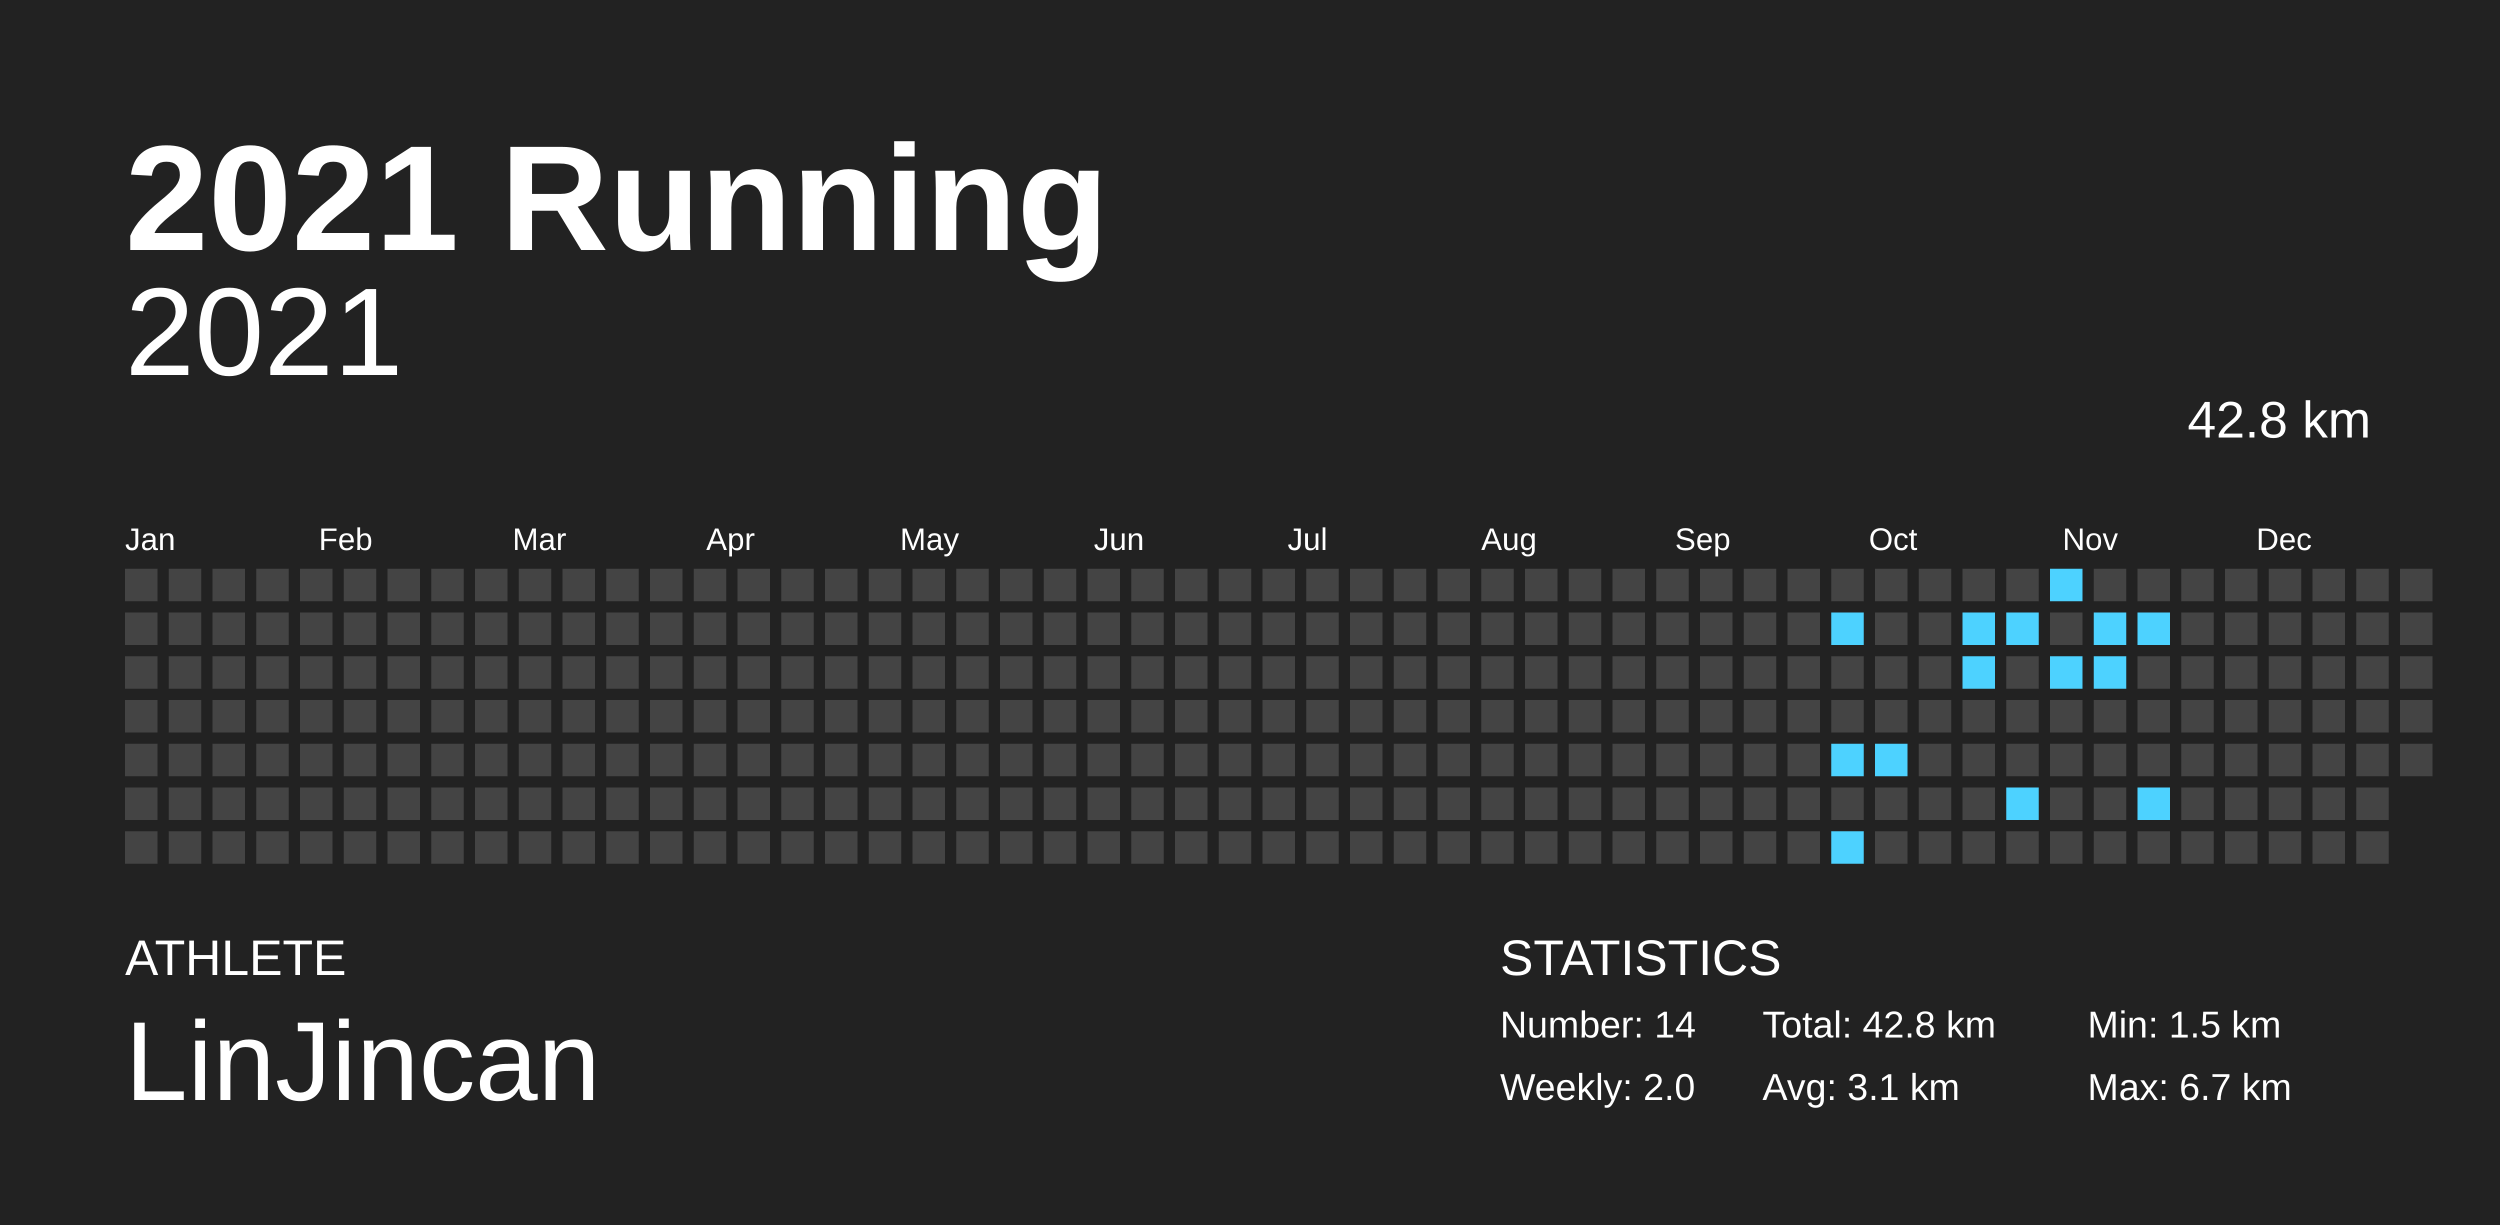
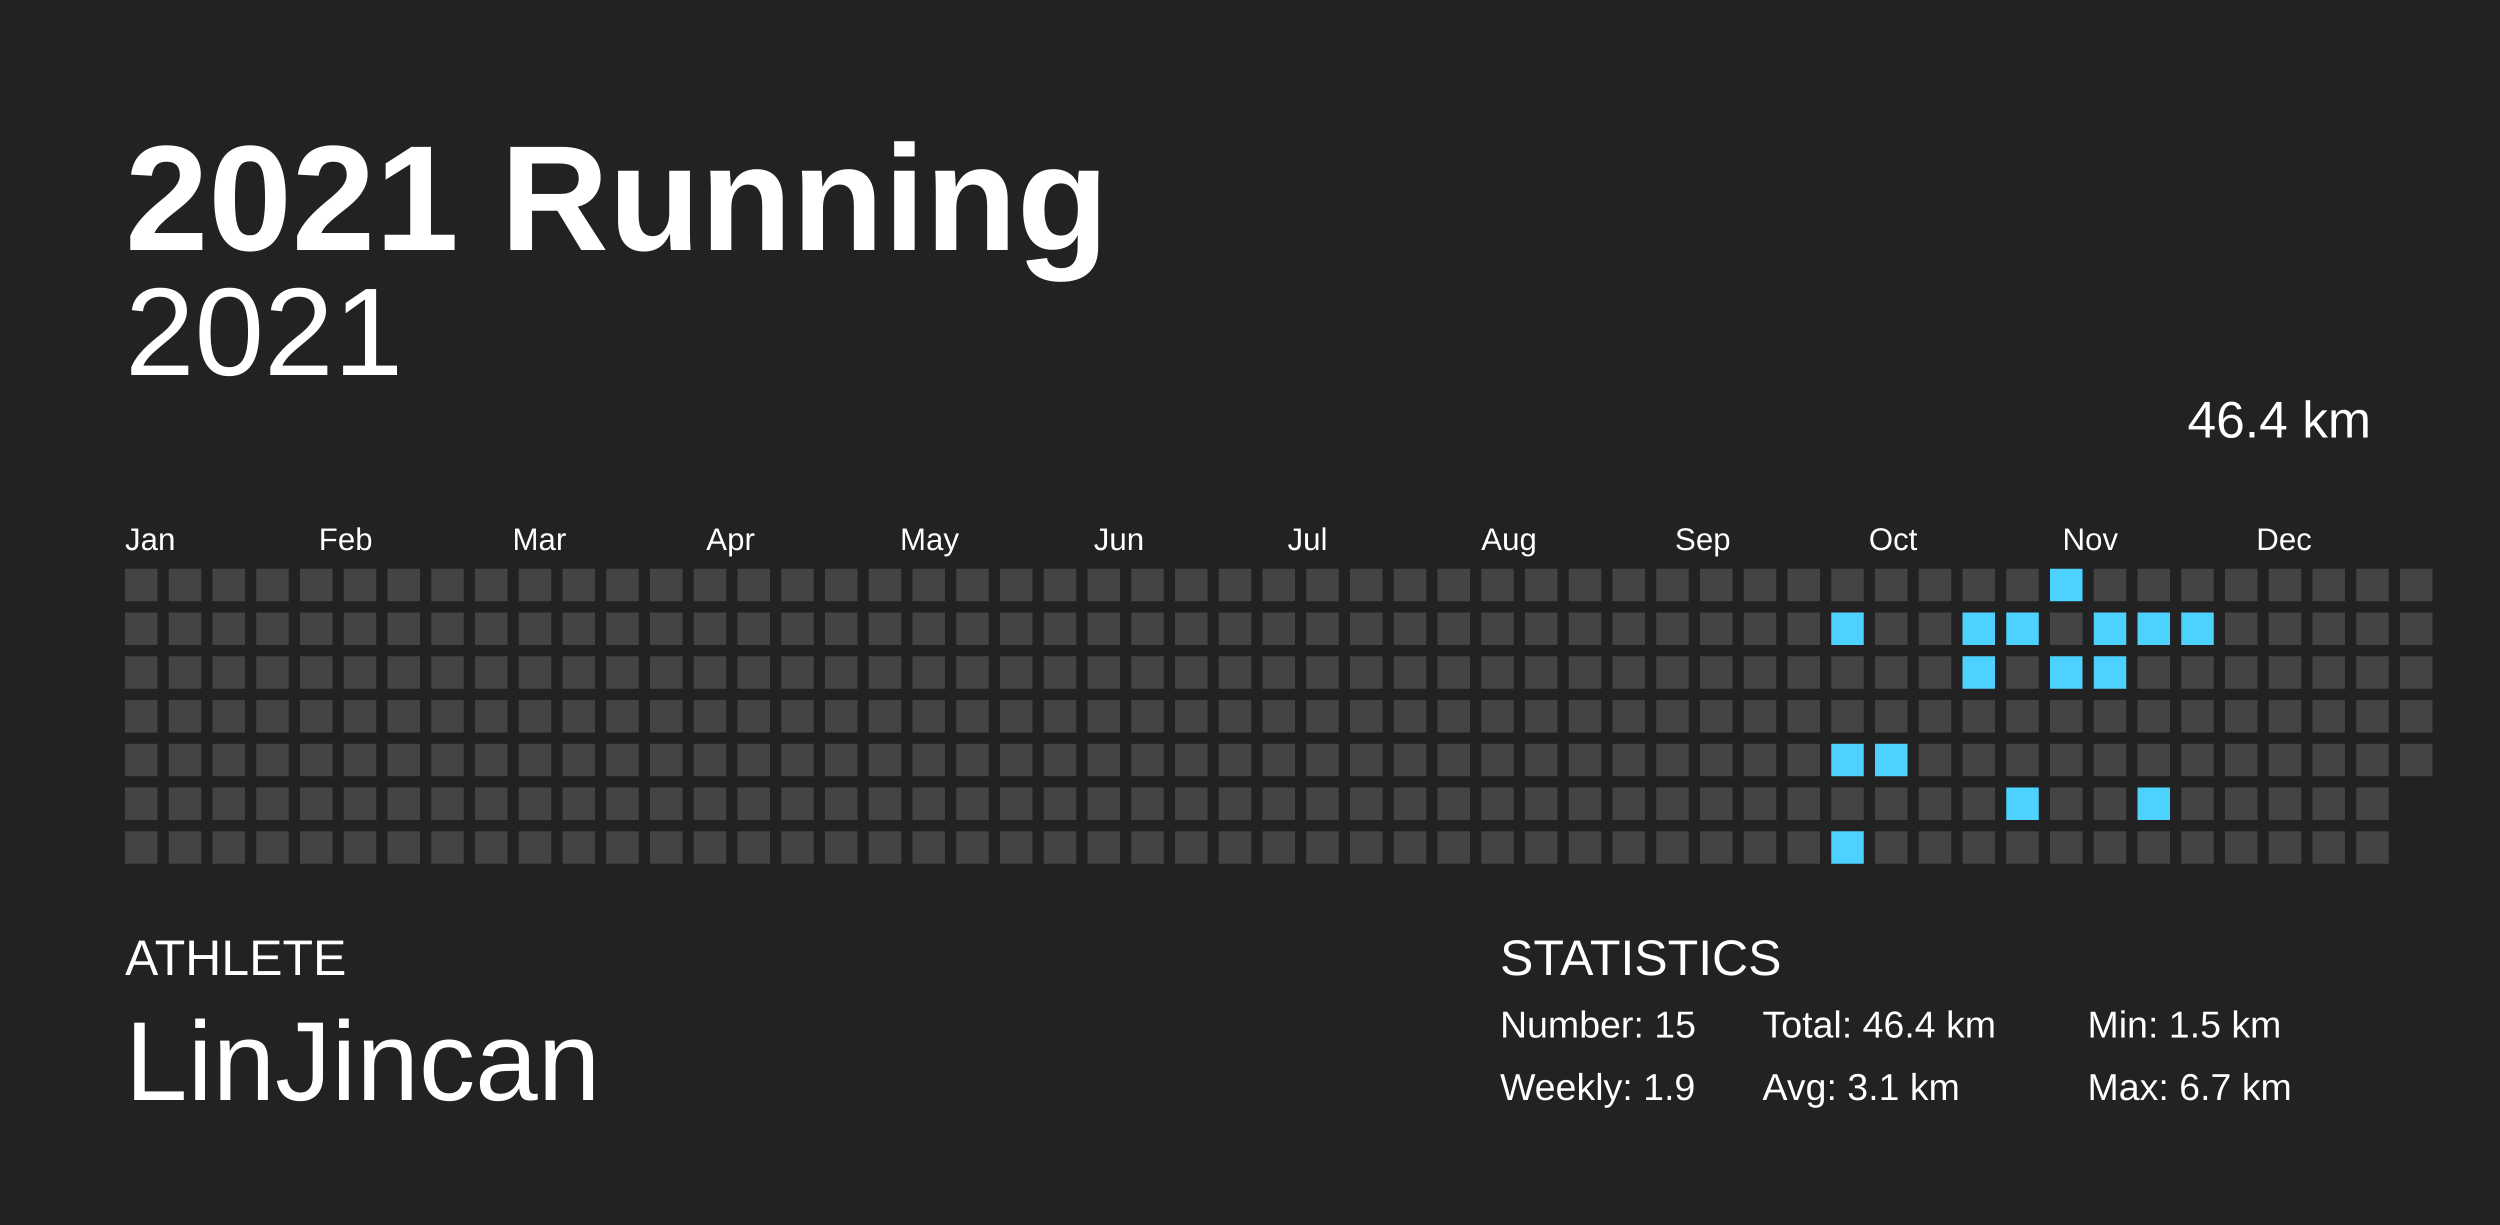
<svg xmlns="http://www.w3.org/2000/svg" baseProfile="full" height="98mm" version="1.1" viewBox="0,0,200,98" width="200mm">
  <defs />
  <rect fill="#222222" height="98" width="200" x="0" y="0" />
  <text fill="#FFFFFF" style="font-size:12px; font-family:Arial; font-weight:bold;" x="10" y="20">2021 Running</text>
  <text fill="#FFFFFF" style="font-size:4px; font-family:Arial" x="10" y="78">ATHLETE</text>
  <text fill="#FFFFFF" style="font-size:9px; font-family:Arial" x="10" y="88">LinJincan</text>
  <text fill="#FFFFFF" style="font-size:4px; font-family:Arial" x="120" y="78">STATISTICS</text>
-   <text fill="#FFFFFF" style="font-size:3px; font-family:Arial" x="120" y="83">Number: 14</text>
-   <text fill="#FFFFFF" style="font-size:3px; font-family:Arial" x="120" y="88">Weekly: 2.0</text>
-   <text fill="#FFFFFF" style="font-size:3px; font-family:Arial" x="141" y="83">Total: 42.8 km</text>
+   <text fill="#FFFFFF" style="font-size:3px; font-family:Arial" x="120" y="83">Number: 15</text>
+   <text fill="#FFFFFF" style="font-size:3px; font-family:Arial" x="120" y="88">Weekly: 1.9</text>
+   <text fill="#FFFFFF" style="font-size:3px; font-family:Arial" x="141" y="83">Total: 46.4 km</text>
  <text fill="#FFFFFF" style="font-size:3px; font-family:Arial" x="141" y="88">Avg: 3.1 km</text>
  <text fill="#FFFFFF" style="font-size:3px; font-family:Arial" x="167" y="83">Min: 1.5 km</text>
  <text fill="#FFFFFF" style="font-size:3px; font-family:Arial" x="167" y="88">Max: 6.7 km</text>
  <text alignment-baseline="hanging" fill="#FFFFFF" style="font-size:10.0px; font-family:Arial;" x="10" y="30">2021</text>
-   <text alignment-baseline="hanging" fill="#FFFFFF" style="font-size:4.125px; font-family:Arial;" x="175" y="35">42.8 km</text>
+   <text alignment-baseline="hanging" fill="#FFFFFF" style="font-size:4.125px; font-family:Arial;" x="175" y="35">46.4 km</text>
  <text fill="#FFFFFF" style="font-size:2.5px; font-family:Arial" x="10.0" y="44">Jan</text>
  <text fill="#FFFFFF" style="font-size:2.5px; font-family:Arial" x="25.5" y="44">Feb</text>
  <text fill="#FFFFFF" style="font-size:2.5px; font-family:Arial" x="41.0" y="44">Mar</text>
  <text fill="#FFFFFF" style="font-size:2.5px; font-family:Arial" x="56.5" y="44">Apr</text>
  <text fill="#FFFFFF" style="font-size:2.5px; font-family:Arial" x="72.0" y="44">May</text>
  <text fill="#FFFFFF" style="font-size:2.5px; font-family:Arial" x="87.5" y="44">Jun</text>
  <text fill="#FFFFFF" style="font-size:2.5px; font-family:Arial" x="103.0" y="44">Jul</text>
  <text fill="#FFFFFF" style="font-size:2.5px; font-family:Arial" x="118.5" y="44">Aug</text>
  <text fill="#FFFFFF" style="font-size:2.5px; font-family:Arial" x="134.0" y="44">Sep</text>
  <text fill="#FFFFFF" style="font-size:2.5px; font-family:Arial" x="149.5" y="44">Oct</text>
  <text fill="#FFFFFF" style="font-size:2.5px; font-family:Arial" x="165.0" y="44">Nov</text>
  <text fill="#FFFFFF" style="font-size:2.5px; font-family:Arial" x="180.5" y="44">Dec</text>
  <rect fill="#444444" height="2.6" width="2.6" x="10.0" y="45.5" />
  <rect fill="#444444" height="2.6" width="2.6" x="10.0" y="49.0" />
  <rect fill="#444444" height="2.6" width="2.6" x="10.0" y="52.5" />
  <rect fill="#444444" height="2.6" width="2.6" x="10.0" y="56.0" />
  <rect fill="#444444" height="2.6" width="2.6" x="10.0" y="59.5" />
  <rect fill="#444444" height="2.6" width="2.6" x="10.0" y="63.0" />
  <rect fill="#444444" height="2.6" width="2.6" x="10.0" y="66.5" />
  <rect fill="#444444" height="2.6" width="2.6" x="13.5" y="45.5" />
  <rect fill="#444444" height="2.6" width="2.6" x="13.5" y="49.0" />
  <rect fill="#444444" height="2.6" width="2.6" x="13.5" y="52.5" />
  <rect fill="#444444" height="2.6" width="2.6" x="13.5" y="56.0" />
  <rect fill="#444444" height="2.6" width="2.6" x="13.5" y="59.5" />
  <rect fill="#444444" height="2.6" width="2.6" x="13.5" y="63.0" />
  <rect fill="#444444" height="2.6" width="2.6" x="13.5" y="66.5" />
  <rect fill="#444444" height="2.6" width="2.6" x="17.0" y="45.5" />
  <rect fill="#444444" height="2.6" width="2.6" x="17.0" y="49.0" />
  <rect fill="#444444" height="2.6" width="2.6" x="17.0" y="52.5" />
  <rect fill="#444444" height="2.6" width="2.6" x="17.0" y="56.0" />
  <rect fill="#444444" height="2.6" width="2.6" x="17.0" y="59.5" />
  <rect fill="#444444" height="2.6" width="2.6" x="17.0" y="63.0" />
  <rect fill="#444444" height="2.6" width="2.6" x="17.0" y="66.5" />
  <rect fill="#444444" height="2.6" width="2.6" x="20.5" y="45.5" />
  <rect fill="#444444" height="2.6" width="2.6" x="20.5" y="49.0" />
  <rect fill="#444444" height="2.6" width="2.6" x="20.5" y="52.5" />
  <rect fill="#444444" height="2.6" width="2.6" x="20.5" y="56.0" />
  <rect fill="#444444" height="2.6" width="2.6" x="20.5" y="59.5" />
  <rect fill="#444444" height="2.6" width="2.6" x="20.5" y="63.0" />
  <rect fill="#444444" height="2.6" width="2.6" x="20.5" y="66.5" />
  <rect fill="#444444" height="2.6" width="2.6" x="24.0" y="45.5" />
  <rect fill="#444444" height="2.6" width="2.6" x="24.0" y="49.0" />
  <rect fill="#444444" height="2.6" width="2.6" x="24.0" y="52.5" />
  <rect fill="#444444" height="2.6" width="2.6" x="24.0" y="56.0" />
  <rect fill="#444444" height="2.6" width="2.6" x="24.0" y="59.5" />
  <rect fill="#444444" height="2.6" width="2.6" x="24.0" y="63.0" />
  <rect fill="#444444" height="2.6" width="2.6" x="24.0" y="66.5" />
  <rect fill="#444444" height="2.6" width="2.6" x="27.5" y="45.5" />
  <rect fill="#444444" height="2.6" width="2.6" x="27.5" y="49.0" />
  <rect fill="#444444" height="2.6" width="2.6" x="27.5" y="52.5" />
  <rect fill="#444444" height="2.6" width="2.6" x="27.5" y="56.0" />
  <rect fill="#444444" height="2.6" width="2.6" x="27.5" y="59.5" />
  <rect fill="#444444" height="2.6" width="2.6" x="27.5" y="63.0" />
  <rect fill="#444444" height="2.6" width="2.6" x="27.5" y="66.5" />
  <rect fill="#444444" height="2.6" width="2.6" x="31.0" y="45.5" />
  <rect fill="#444444" height="2.6" width="2.6" x="31.0" y="49.0" />
  <rect fill="#444444" height="2.6" width="2.6" x="31.0" y="52.5" />
  <rect fill="#444444" height="2.6" width="2.6" x="31.0" y="56.0" />
  <rect fill="#444444" height="2.6" width="2.6" x="31.0" y="59.5" />
  <rect fill="#444444" height="2.6" width="2.6" x="31.0" y="63.0" />
  <rect fill="#444444" height="2.6" width="2.6" x="31.0" y="66.5" />
  <rect fill="#444444" height="2.6" width="2.6" x="34.5" y="45.5" />
  <rect fill="#444444" height="2.6" width="2.6" x="34.5" y="49.0" />
  <rect fill="#444444" height="2.6" width="2.6" x="34.5" y="52.5" />
  <rect fill="#444444" height="2.6" width="2.6" x="34.5" y="56.0" />
  <rect fill="#444444" height="2.6" width="2.6" x="34.5" y="59.5" />
  <rect fill="#444444" height="2.6" width="2.6" x="34.5" y="63.0" />
  <rect fill="#444444" height="2.6" width="2.6" x="34.5" y="66.5" />
  <rect fill="#444444" height="2.6" width="2.6" x="38.0" y="45.5" />
  <rect fill="#444444" height="2.6" width="2.6" x="38.0" y="49.0" />
  <rect fill="#444444" height="2.6" width="2.6" x="38.0" y="52.5" />
  <rect fill="#444444" height="2.6" width="2.6" x="38.0" y="56.0" />
  <rect fill="#444444" height="2.6" width="2.6" x="38.0" y="59.5" />
  <rect fill="#444444" height="2.6" width="2.6" x="38.0" y="63.0" />
  <rect fill="#444444" height="2.6" width="2.6" x="38.0" y="66.5" />
  <rect fill="#444444" height="2.6" width="2.6" x="41.5" y="45.5" />
  <rect fill="#444444" height="2.6" width="2.6" x="41.5" y="49.0" />
  <rect fill="#444444" height="2.6" width="2.6" x="41.5" y="52.5" />
  <rect fill="#444444" height="2.6" width="2.6" x="41.5" y="56.0" />
  <rect fill="#444444" height="2.6" width="2.6" x="41.5" y="59.5" />
  <rect fill="#444444" height="2.6" width="2.6" x="41.5" y="63.0" />
  <rect fill="#444444" height="2.6" width="2.6" x="41.5" y="66.5" />
  <rect fill="#444444" height="2.6" width="2.6" x="45.0" y="45.5" />
  <rect fill="#444444" height="2.6" width="2.6" x="45.0" y="49.0" />
  <rect fill="#444444" height="2.6" width="2.6" x="45.0" y="52.5" />
  <rect fill="#444444" height="2.6" width="2.6" x="45.0" y="56.0" />
  <rect fill="#444444" height="2.6" width="2.6" x="45.0" y="59.5" />
  <rect fill="#444444" height="2.6" width="2.6" x="45.0" y="63.0" />
  <rect fill="#444444" height="2.6" width="2.6" x="45.0" y="66.5" />
  <rect fill="#444444" height="2.6" width="2.6" x="48.5" y="45.5" />
  <rect fill="#444444" height="2.6" width="2.6" x="48.5" y="49.0" />
  <rect fill="#444444" height="2.6" width="2.6" x="48.5" y="52.5" />
  <rect fill="#444444" height="2.6" width="2.6" x="48.5" y="56.0" />
  <rect fill="#444444" height="2.6" width="2.6" x="48.5" y="59.5" />
  <rect fill="#444444" height="2.6" width="2.6" x="48.5" y="63.0" />
  <rect fill="#444444" height="2.6" width="2.6" x="48.5" y="66.5" />
  <rect fill="#444444" height="2.6" width="2.6" x="52.0" y="45.5" />
  <rect fill="#444444" height="2.6" width="2.6" x="52.0" y="49.0" />
  <rect fill="#444444" height="2.6" width="2.6" x="52.0" y="52.5" />
  <rect fill="#444444" height="2.6" width="2.6" x="52.0" y="56.0" />
  <rect fill="#444444" height="2.6" width="2.6" x="52.0" y="59.5" />
  <rect fill="#444444" height="2.6" width="2.6" x="52.0" y="63.0" />
  <rect fill="#444444" height="2.6" width="2.6" x="52.0" y="66.5" />
  <rect fill="#444444" height="2.6" width="2.6" x="55.5" y="45.5" />
  <rect fill="#444444" height="2.6" width="2.6" x="55.5" y="49.0" />
  <rect fill="#444444" height="2.6" width="2.6" x="55.5" y="52.5" />
  <rect fill="#444444" height="2.6" width="2.6" x="55.5" y="56.0" />
  <rect fill="#444444" height="2.6" width="2.6" x="55.5" y="59.5" />
  <rect fill="#444444" height="2.6" width="2.6" x="55.5" y="63.0" />
  <rect fill="#444444" height="2.6" width="2.6" x="55.5" y="66.5" />
  <rect fill="#444444" height="2.6" width="2.6" x="59.0" y="45.5" />
  <rect fill="#444444" height="2.6" width="2.6" x="59.0" y="49.0" />
  <rect fill="#444444" height="2.6" width="2.6" x="59.0" y="52.5" />
  <rect fill="#444444" height="2.6" width="2.6" x="59.0" y="56.0" />
  <rect fill="#444444" height="2.6" width="2.6" x="59.0" y="59.5" />
  <rect fill="#444444" height="2.6" width="2.6" x="59.0" y="63.0" />
  <rect fill="#444444" height="2.6" width="2.6" x="59.0" y="66.5" />
  <rect fill="#444444" height="2.6" width="2.6" x="62.5" y="45.5" />
  <rect fill="#444444" height="2.6" width="2.6" x="62.5" y="49.0" />
  <rect fill="#444444" height="2.6" width="2.6" x="62.5" y="52.5" />
  <rect fill="#444444" height="2.6" width="2.6" x="62.5" y="56.0" />
  <rect fill="#444444" height="2.6" width="2.6" x="62.5" y="59.5" />
  <rect fill="#444444" height="2.6" width="2.6" x="62.5" y="63.0" />
  <rect fill="#444444" height="2.6" width="2.6" x="62.5" y="66.5" />
  <rect fill="#444444" height="2.6" width="2.6" x="66.0" y="45.5" />
  <rect fill="#444444" height="2.6" width="2.6" x="66.0" y="49.0" />
  <rect fill="#444444" height="2.6" width="2.6" x="66.0" y="52.5" />
  <rect fill="#444444" height="2.6" width="2.6" x="66.0" y="56.0" />
  <rect fill="#444444" height="2.6" width="2.6" x="66.0" y="59.5" />
  <rect fill="#444444" height="2.6" width="2.6" x="66.0" y="63.0" />
  <rect fill="#444444" height="2.6" width="2.6" x="66.0" y="66.5" />
  <rect fill="#444444" height="2.6" width="2.6" x="69.5" y="45.5" />
  <rect fill="#444444" height="2.6" width="2.6" x="69.5" y="49.0" />
  <rect fill="#444444" height="2.6" width="2.6" x="69.5" y="52.5" />
  <rect fill="#444444" height="2.6" width="2.6" x="69.5" y="56.0" />
  <rect fill="#444444" height="2.6" width="2.6" x="69.5" y="59.5" />
  <rect fill="#444444" height="2.6" width="2.6" x="69.5" y="63.0" />
  <rect fill="#444444" height="2.6" width="2.6" x="69.5" y="66.5" />
  <rect fill="#444444" height="2.6" width="2.6" x="73.0" y="45.5" />
  <rect fill="#444444" height="2.6" width="2.6" x="73.0" y="49.0" />
  <rect fill="#444444" height="2.6" width="2.6" x="73.0" y="52.5" />
  <rect fill="#444444" height="2.6" width="2.6" x="73.0" y="56.0" />
  <rect fill="#444444" height="2.6" width="2.6" x="73.0" y="59.5" />
  <rect fill="#444444" height="2.6" width="2.6" x="73.0" y="63.0" />
  <rect fill="#444444" height="2.6" width="2.6" x="73.0" y="66.5" />
  <rect fill="#444444" height="2.6" width="2.6" x="76.5" y="45.5" />
  <rect fill="#444444" height="2.6" width="2.6" x="76.5" y="49.0" />
  <rect fill="#444444" height="2.6" width="2.6" x="76.5" y="52.5" />
  <rect fill="#444444" height="2.6" width="2.6" x="76.5" y="56.0" />
  <rect fill="#444444" height="2.6" width="2.6" x="76.5" y="59.5" />
  <rect fill="#444444" height="2.6" width="2.6" x="76.5" y="63.0" />
  <rect fill="#444444" height="2.6" width="2.6" x="76.5" y="66.5" />
  <rect fill="#444444" height="2.6" width="2.6" x="80.0" y="45.5" />
  <rect fill="#444444" height="2.6" width="2.6" x="80.0" y="49.0" />
  <rect fill="#444444" height="2.6" width="2.6" x="80.0" y="52.5" />
  <rect fill="#444444" height="2.6" width="2.6" x="80.0" y="56.0" />
  <rect fill="#444444" height="2.6" width="2.6" x="80.0" y="59.5" />
  <rect fill="#444444" height="2.6" width="2.6" x="80.0" y="63.0" />
  <rect fill="#444444" height="2.6" width="2.6" x="80.0" y="66.5" />
  <rect fill="#444444" height="2.6" width="2.6" x="83.5" y="45.5" />
  <rect fill="#444444" height="2.6" width="2.6" x="83.5" y="49.0" />
  <rect fill="#444444" height="2.6" width="2.6" x="83.5" y="52.5" />
  <rect fill="#444444" height="2.6" width="2.6" x="83.5" y="56.0" />
  <rect fill="#444444" height="2.6" width="2.6" x="83.5" y="59.5" />
  <rect fill="#444444" height="2.6" width="2.6" x="83.5" y="63.0" />
  <rect fill="#444444" height="2.6" width="2.6" x="83.5" y="66.5" />
  <rect fill="#444444" height="2.6" width="2.6" x="87.0" y="45.5" />
  <rect fill="#444444" height="2.6" width="2.6" x="87.0" y="49.0" />
  <rect fill="#444444" height="2.6" width="2.6" x="87.0" y="52.5" />
  <rect fill="#444444" height="2.6" width="2.6" x="87.0" y="56.0" />
  <rect fill="#444444" height="2.6" width="2.6" x="87.0" y="59.5" />
  <rect fill="#444444" height="2.6" width="2.6" x="87.0" y="63.0" />
  <rect fill="#444444" height="2.6" width="2.6" x="87.0" y="66.5" />
  <rect fill="#444444" height="2.6" width="2.6" x="90.5" y="45.5" />
  <rect fill="#444444" height="2.6" width="2.6" x="90.5" y="49.0" />
  <rect fill="#444444" height="2.6" width="2.6" x="90.5" y="52.5" />
  <rect fill="#444444" height="2.6" width="2.6" x="90.5" y="56.0" />
  <rect fill="#444444" height="2.6" width="2.6" x="90.5" y="59.5" />
  <rect fill="#444444" height="2.6" width="2.6" x="90.5" y="63.0" />
  <rect fill="#444444" height="2.6" width="2.6" x="90.5" y="66.5" />
  <rect fill="#444444" height="2.6" width="2.6" x="94.0" y="45.5" />
  <rect fill="#444444" height="2.6" width="2.6" x="94.0" y="49.0" />
  <rect fill="#444444" height="2.6" width="2.6" x="94.0" y="52.5" />
  <rect fill="#444444" height="2.6" width="2.6" x="94.0" y="56.0" />
  <rect fill="#444444" height="2.6" width="2.6" x="94.0" y="59.5" />
  <rect fill="#444444" height="2.6" width="2.6" x="94.0" y="63.0" />
  <rect fill="#444444" height="2.6" width="2.6" x="94.0" y="66.5" />
  <rect fill="#444444" height="2.6" width="2.6" x="97.5" y="45.5" />
  <rect fill="#444444" height="2.6" width="2.6" x="97.5" y="49.0" />
  <rect fill="#444444" height="2.6" width="2.6" x="97.5" y="52.5" />
  <rect fill="#444444" height="2.6" width="2.6" x="97.5" y="56.0" />
  <rect fill="#444444" height="2.6" width="2.6" x="97.5" y="59.5" />
  <rect fill="#444444" height="2.6" width="2.6" x="97.5" y="63.0" />
  <rect fill="#444444" height="2.6" width="2.6" x="97.5" y="66.5" />
  <rect fill="#444444" height="2.6" width="2.6" x="101.0" y="45.5" />
  <rect fill="#444444" height="2.6" width="2.6" x="101.0" y="49.0" />
  <rect fill="#444444" height="2.6" width="2.6" x="101.0" y="52.5" />
  <rect fill="#444444" height="2.6" width="2.6" x="101.0" y="56.0" />
  <rect fill="#444444" height="2.6" width="2.6" x="101.0" y="59.5" />
  <rect fill="#444444" height="2.6" width="2.6" x="101.0" y="63.0" />
  <rect fill="#444444" height="2.6" width="2.6" x="101.0" y="66.5" />
  <rect fill="#444444" height="2.6" width="2.6" x="104.5" y="45.5" />
  <rect fill="#444444" height="2.6" width="2.6" x="104.5" y="49.0" />
  <rect fill="#444444" height="2.6" width="2.6" x="104.5" y="52.5" />
  <rect fill="#444444" height="2.6" width="2.6" x="104.5" y="56.0" />
  <rect fill="#444444" height="2.6" width="2.6" x="104.5" y="59.5" />
  <rect fill="#444444" height="2.6" width="2.6" x="104.5" y="63.0" />
  <rect fill="#444444" height="2.6" width="2.6" x="104.5" y="66.5" />
  <rect fill="#444444" height="2.6" width="2.6" x="108.0" y="45.5" />
  <rect fill="#444444" height="2.6" width="2.6" x="108.0" y="49.0" />
  <rect fill="#444444" height="2.6" width="2.6" x="108.0" y="52.5" />
  <rect fill="#444444" height="2.6" width="2.6" x="108.0" y="56.0" />
  <rect fill="#444444" height="2.6" width="2.6" x="108.0" y="59.5" />
  <rect fill="#444444" height="2.6" width="2.6" x="108.0" y="63.0" />
  <rect fill="#444444" height="2.6" width="2.6" x="108.0" y="66.5" />
  <rect fill="#444444" height="2.6" width="2.6" x="111.5" y="45.5" />
  <rect fill="#444444" height="2.6" width="2.6" x="111.5" y="49.0" />
  <rect fill="#444444" height="2.6" width="2.6" x="111.5" y="52.5" />
  <rect fill="#444444" height="2.6" width="2.6" x="111.5" y="56.0" />
  <rect fill="#444444" height="2.6" width="2.6" x="111.5" y="59.5" />
  <rect fill="#444444" height="2.6" width="2.6" x="111.5" y="63.0" />
  <rect fill="#444444" height="2.6" width="2.6" x="111.5" y="66.5" />
  <rect fill="#444444" height="2.6" width="2.6" x="115.0" y="45.5" />
  <rect fill="#444444" height="2.6" width="2.6" x="115.0" y="49.0" />
  <rect fill="#444444" height="2.6" width="2.6" x="115.0" y="52.5" />
  <rect fill="#444444" height="2.6" width="2.6" x="115.0" y="56.0" />
  <rect fill="#444444" height="2.6" width="2.6" x="115.0" y="59.5" />
  <rect fill="#444444" height="2.6" width="2.6" x="115.0" y="63.0" />
  <rect fill="#444444" height="2.6" width="2.6" x="115.0" y="66.5" />
  <rect fill="#444444" height="2.6" width="2.6" x="118.5" y="45.5" />
  <rect fill="#444444" height="2.6" width="2.6" x="118.5" y="49.0" />
  <rect fill="#444444" height="2.6" width="2.6" x="118.5" y="52.5" />
  <rect fill="#444444" height="2.6" width="2.6" x="118.5" y="56.0" />
  <rect fill="#444444" height="2.6" width="2.6" x="118.5" y="59.5" />
  <rect fill="#444444" height="2.6" width="2.6" x="118.5" y="63.0" />
  <rect fill="#444444" height="2.6" width="2.6" x="118.5" y="66.5" />
  <rect fill="#444444" height="2.6" width="2.6" x="122.0" y="45.5" />
  <rect fill="#444444" height="2.6" width="2.6" x="122.0" y="49.0" />
  <rect fill="#444444" height="2.6" width="2.6" x="122.0" y="52.5" />
  <rect fill="#444444" height="2.6" width="2.6" x="122.0" y="56.0" />
  <rect fill="#444444" height="2.6" width="2.6" x="122.0" y="59.5" />
  <rect fill="#444444" height="2.6" width="2.6" x="122.0" y="63.0" />
  <rect fill="#444444" height="2.6" width="2.6" x="122.0" y="66.5" />
  <rect fill="#444444" height="2.6" width="2.6" x="125.5" y="45.5" />
  <rect fill="#444444" height="2.6" width="2.6" x="125.5" y="49.0" />
  <rect fill="#444444" height="2.6" width="2.6" x="125.5" y="52.5" />
  <rect fill="#444444" height="2.6" width="2.6" x="125.5" y="56.0" />
  <rect fill="#444444" height="2.6" width="2.6" x="125.5" y="59.5" />
  <rect fill="#444444" height="2.6" width="2.6" x="125.5" y="63.0" />
  <rect fill="#444444" height="2.6" width="2.6" x="125.5" y="66.5" />
  <rect fill="#444444" height="2.6" width="2.6" x="129.0" y="45.5" />
  <rect fill="#444444" height="2.6" width="2.6" x="129.0" y="49.0" />
  <rect fill="#444444" height="2.6" width="2.6" x="129.0" y="52.5" />
  <rect fill="#444444" height="2.6" width="2.6" x="129.0" y="56.0" />
  <rect fill="#444444" height="2.6" width="2.6" x="129.0" y="59.5" />
  <rect fill="#444444" height="2.6" width="2.6" x="129.0" y="63.0" />
  <rect fill="#444444" height="2.6" width="2.6" x="129.0" y="66.5" />
  <rect fill="#444444" height="2.6" width="2.6" x="132.5" y="45.5" />
  <rect fill="#444444" height="2.6" width="2.6" x="132.5" y="49.0" />
  <rect fill="#444444" height="2.6" width="2.6" x="132.5" y="52.5" />
  <rect fill="#444444" height="2.6" width="2.6" x="132.5" y="56.0" />
  <rect fill="#444444" height="2.6" width="2.6" x="132.5" y="59.5" />
  <rect fill="#444444" height="2.6" width="2.6" x="132.5" y="63.0" />
  <rect fill="#444444" height="2.6" width="2.6" x="132.5" y="66.5" />
  <rect fill="#444444" height="2.6" width="2.6" x="136.0" y="45.5" />
  <rect fill="#444444" height="2.6" width="2.6" x="136.0" y="49.0" />
  <rect fill="#444444" height="2.6" width="2.6" x="136.0" y="52.5" />
  <rect fill="#444444" height="2.6" width="2.6" x="136.0" y="56.0" />
  <rect fill="#444444" height="2.6" width="2.6" x="136.0" y="59.5" />
  <rect fill="#444444" height="2.6" width="2.6" x="136.0" y="63.0" />
  <rect fill="#444444" height="2.6" width="2.6" x="136.0" y="66.5" />
  <rect fill="#444444" height="2.6" width="2.6" x="139.5" y="45.5" />
  <rect fill="#444444" height="2.6" width="2.6" x="139.5" y="49.0" />
  <rect fill="#444444" height="2.6" width="2.6" x="139.5" y="52.5" />
  <rect fill="#444444" height="2.6" width="2.6" x="139.5" y="56.0" />
  <rect fill="#444444" height="2.6" width="2.6" x="139.5" y="59.5" />
  <rect fill="#444444" height="2.6" width="2.6" x="139.5" y="63.0" />
  <rect fill="#444444" height="2.6" width="2.6" x="139.5" y="66.5" />
  <rect fill="#444444" height="2.6" width="2.6" x="143.0" y="45.5" />
  <rect fill="#444444" height="2.6" width="2.6" x="143.0" y="49.0" />
  <rect fill="#444444" height="2.6" width="2.6" x="143.0" y="52.5" />
  <rect fill="#444444" height="2.6" width="2.6" x="143.0" y="56.0" />
  <rect fill="#444444" height="2.6" width="2.6" x="143.0" y="59.5" />
  <rect fill="#444444" height="2.6" width="2.6" x="143.0" y="63.0" />
  <rect fill="#444444" height="2.6" width="2.6" x="143.0" y="66.5" />
  <rect fill="#444444" height="2.6" width="2.6" x="146.5" y="45.5" />
  <rect fill="#4dd2ff" height="2.6" width="2.6" x="146.5" y="49.0" />
  <rect fill="#444444" height="2.6" width="2.6" x="146.5" y="52.5" />
  <rect fill="#444444" height="2.6" width="2.6" x="146.5" y="56.0" />
  <rect fill="#4dd2ff" height="2.6" width="2.6" x="146.5" y="59.5" />
  <rect fill="#444444" height="2.6" width="2.6" x="146.5" y="63.0" />
  <rect fill="#4dd2ff" height="2.6" width="2.6" x="146.5" y="66.5" />
  <rect fill="#444444" height="2.6" width="2.6" x="150.0" y="45.5" />
  <rect fill="#444444" height="2.6" width="2.6" x="150.0" y="49.0" />
  <rect fill="#444444" height="2.6" width="2.6" x="150.0" y="52.5" />
  <rect fill="#444444" height="2.6" width="2.6" x="150.0" y="56.0" />
  <rect fill="#4dd2ff" height="2.6" width="2.6" x="150.0" y="59.5" />
  <rect fill="#444444" height="2.6" width="2.6" x="150.0" y="63.0" />
  <rect fill="#444444" height="2.6" width="2.6" x="150.0" y="66.5" />
  <rect fill="#444444" height="2.6" width="2.6" x="153.5" y="45.5" />
  <rect fill="#444444" height="2.6" width="2.6" x="153.5" y="49.0" />
  <rect fill="#444444" height="2.6" width="2.6" x="153.5" y="52.5" />
  <rect fill="#444444" height="2.6" width="2.6" x="153.5" y="56.0" />
  <rect fill="#444444" height="2.6" width="2.6" x="153.5" y="59.5" />
  <rect fill="#444444" height="2.6" width="2.6" x="153.5" y="63.0" />
  <rect fill="#444444" height="2.6" width="2.6" x="153.5" y="66.5" />
  <rect fill="#444444" height="2.6" width="2.6" x="157.0" y="45.5" />
  <rect fill="#4dd2ff" height="2.6" width="2.6" x="157.0" y="49.0" />
  <rect fill="#4dd2ff" height="2.6" width="2.6" x="157.0" y="52.5" />
  <rect fill="#444444" height="2.6" width="2.6" x="157.0" y="56.0" />
  <rect fill="#444444" height="2.6" width="2.6" x="157.0" y="59.5" />
  <rect fill="#444444" height="2.6" width="2.6" x="157.0" y="63.0" />
  <rect fill="#444444" height="2.6" width="2.6" x="157.0" y="66.5" />
  <rect fill="#444444" height="2.6" width="2.6" x="160.5" y="45.5" />
  <rect fill="#4dd2ff" height="2.6" width="2.6" x="160.5" y="49.0" />
  <rect fill="#444444" height="2.6" width="2.6" x="160.5" y="52.5" />
  <rect fill="#444444" height="2.6" width="2.6" x="160.5" y="56.0" />
  <rect fill="#444444" height="2.6" width="2.6" x="160.5" y="59.5" />
  <rect fill="#4dd2ff" height="2.6" width="2.6" x="160.5" y="63.0" />
  <rect fill="#444444" height="2.6" width="2.6" x="160.5" y="66.5" />
  <rect fill="#4dd2ff" height="2.6" width="2.6" x="164.0" y="45.5" />
  <rect fill="#444444" height="2.6" width="2.6" x="164.0" y="49.0" />
  <rect fill="#4dd2ff" height="2.6" width="2.6" x="164.0" y="52.5" />
  <rect fill="#444444" height="2.6" width="2.6" x="164.0" y="56.0" />
  <rect fill="#444444" height="2.6" width="2.6" x="164.0" y="59.5" />
  <rect fill="#444444" height="2.6" width="2.6" x="164.0" y="63.0" />
  <rect fill="#444444" height="2.6" width="2.6" x="164.0" y="66.5" />
  <rect fill="#444444" height="2.6" width="2.6" x="167.5" y="45.5" />
  <rect fill="#4dd2ff" height="2.6" width="2.6" x="167.5" y="49.0" />
  <rect fill="#4dd2ff" height="2.6" width="2.6" x="167.5" y="52.5" />
  <rect fill="#444444" height="2.6" width="2.6" x="167.5" y="56.0" />
  <rect fill="#444444" height="2.6" width="2.6" x="167.5" y="59.5" />
  <rect fill="#444444" height="2.6" width="2.6" x="167.5" y="63.0" />
  <rect fill="#444444" height="2.6" width="2.6" x="167.5" y="66.5" />
  <rect fill="#444444" height="2.6" width="2.6" x="171.0" y="45.5" />
  <rect fill="#4dd2ff" height="2.6" width="2.6" x="171.0" y="49.0" />
  <rect fill="#444444" height="2.6" width="2.6" x="171.0" y="52.5" />
  <rect fill="#444444" height="2.6" width="2.6" x="171.0" y="56.0" />
  <rect fill="#444444" height="2.6" width="2.6" x="171.0" y="59.5" />
  <rect fill="#4dd2ff" height="2.6" width="2.6" x="171.0" y="63.0" />
  <rect fill="#444444" height="2.6" width="2.6" x="171.0" y="66.5" />
  <rect fill="#444444" height="2.6" width="2.6" x="174.5" y="45.5" />
-   <rect fill="#444444" height="2.6" width="2.6" x="174.5" y="49.0" />
+   <rect fill="#4dd2ff" height="2.6" width="2.6" x="174.5" y="49.0" />
  <rect fill="#444444" height="2.6" width="2.6" x="174.5" y="52.5" />
  <rect fill="#444444" height="2.6" width="2.6" x="174.5" y="56.0" />
  <rect fill="#444444" height="2.6" width="2.6" x="174.5" y="59.5" />
  <rect fill="#444444" height="2.6" width="2.6" x="174.5" y="63.0" />
  <rect fill="#444444" height="2.6" width="2.6" x="174.5" y="66.5" />
  <rect fill="#444444" height="2.6" width="2.6" x="178.0" y="45.5" />
  <rect fill="#444444" height="2.6" width="2.6" x="178.0" y="49.0" />
  <rect fill="#444444" height="2.6" width="2.6" x="178.0" y="52.5" />
  <rect fill="#444444" height="2.6" width="2.6" x="178.0" y="56.0" />
  <rect fill="#444444" height="2.6" width="2.6" x="178.0" y="59.5" />
  <rect fill="#444444" height="2.6" width="2.6" x="178.0" y="63.0" />
  <rect fill="#444444" height="2.6" width="2.6" x="178.0" y="66.5" />
  <rect fill="#444444" height="2.6" width="2.6" x="181.5" y="45.5" />
  <rect fill="#444444" height="2.6" width="2.6" x="181.5" y="49.0" />
  <rect fill="#444444" height="2.6" width="2.6" x="181.5" y="52.5" />
  <rect fill="#444444" height="2.6" width="2.6" x="181.5" y="56.0" />
  <rect fill="#444444" height="2.6" width="2.6" x="181.5" y="59.5" />
  <rect fill="#444444" height="2.6" width="2.6" x="181.5" y="63.0" />
  <rect fill="#444444" height="2.6" width="2.6" x="181.5" y="66.5" />
  <rect fill="#444444" height="2.6" width="2.6" x="185.0" y="45.5" />
  <rect fill="#444444" height="2.6" width="2.6" x="185.0" y="49.0" />
  <rect fill="#444444" height="2.6" width="2.6" x="185.0" y="52.5" />
  <rect fill="#444444" height="2.6" width="2.6" x="185.0" y="56.0" />
  <rect fill="#444444" height="2.6" width="2.6" x="185.0" y="59.5" />
  <rect fill="#444444" height="2.6" width="2.6" x="185.0" y="63.0" />
  <rect fill="#444444" height="2.6" width="2.6" x="185.0" y="66.5" />
  <rect fill="#444444" height="2.6" width="2.6" x="188.5" y="45.5" />
  <rect fill="#444444" height="2.6" width="2.6" x="188.5" y="49.0" />
  <rect fill="#444444" height="2.6" width="2.6" x="188.5" y="52.5" />
  <rect fill="#444444" height="2.6" width="2.6" x="188.5" y="56.0" />
  <rect fill="#444444" height="2.6" width="2.6" x="188.5" y="59.5" />
  <rect fill="#444444" height="2.6" width="2.6" x="188.5" y="63.0" />
  <rect fill="#444444" height="2.6" width="2.6" x="188.5" y="66.5" />
  <rect fill="#444444" height="2.6" width="2.6" x="192.0" y="45.5" />
  <rect fill="#444444" height="2.6" width="2.6" x="192.0" y="49.0" />
  <rect fill="#444444" height="2.6" width="2.6" x="192.0" y="52.5" />
  <rect fill="#444444" height="2.6" width="2.6" x="192.0" y="56.0" />
  <rect fill="#444444" height="2.6" width="2.6" x="192.0" y="59.5" />
</svg>
